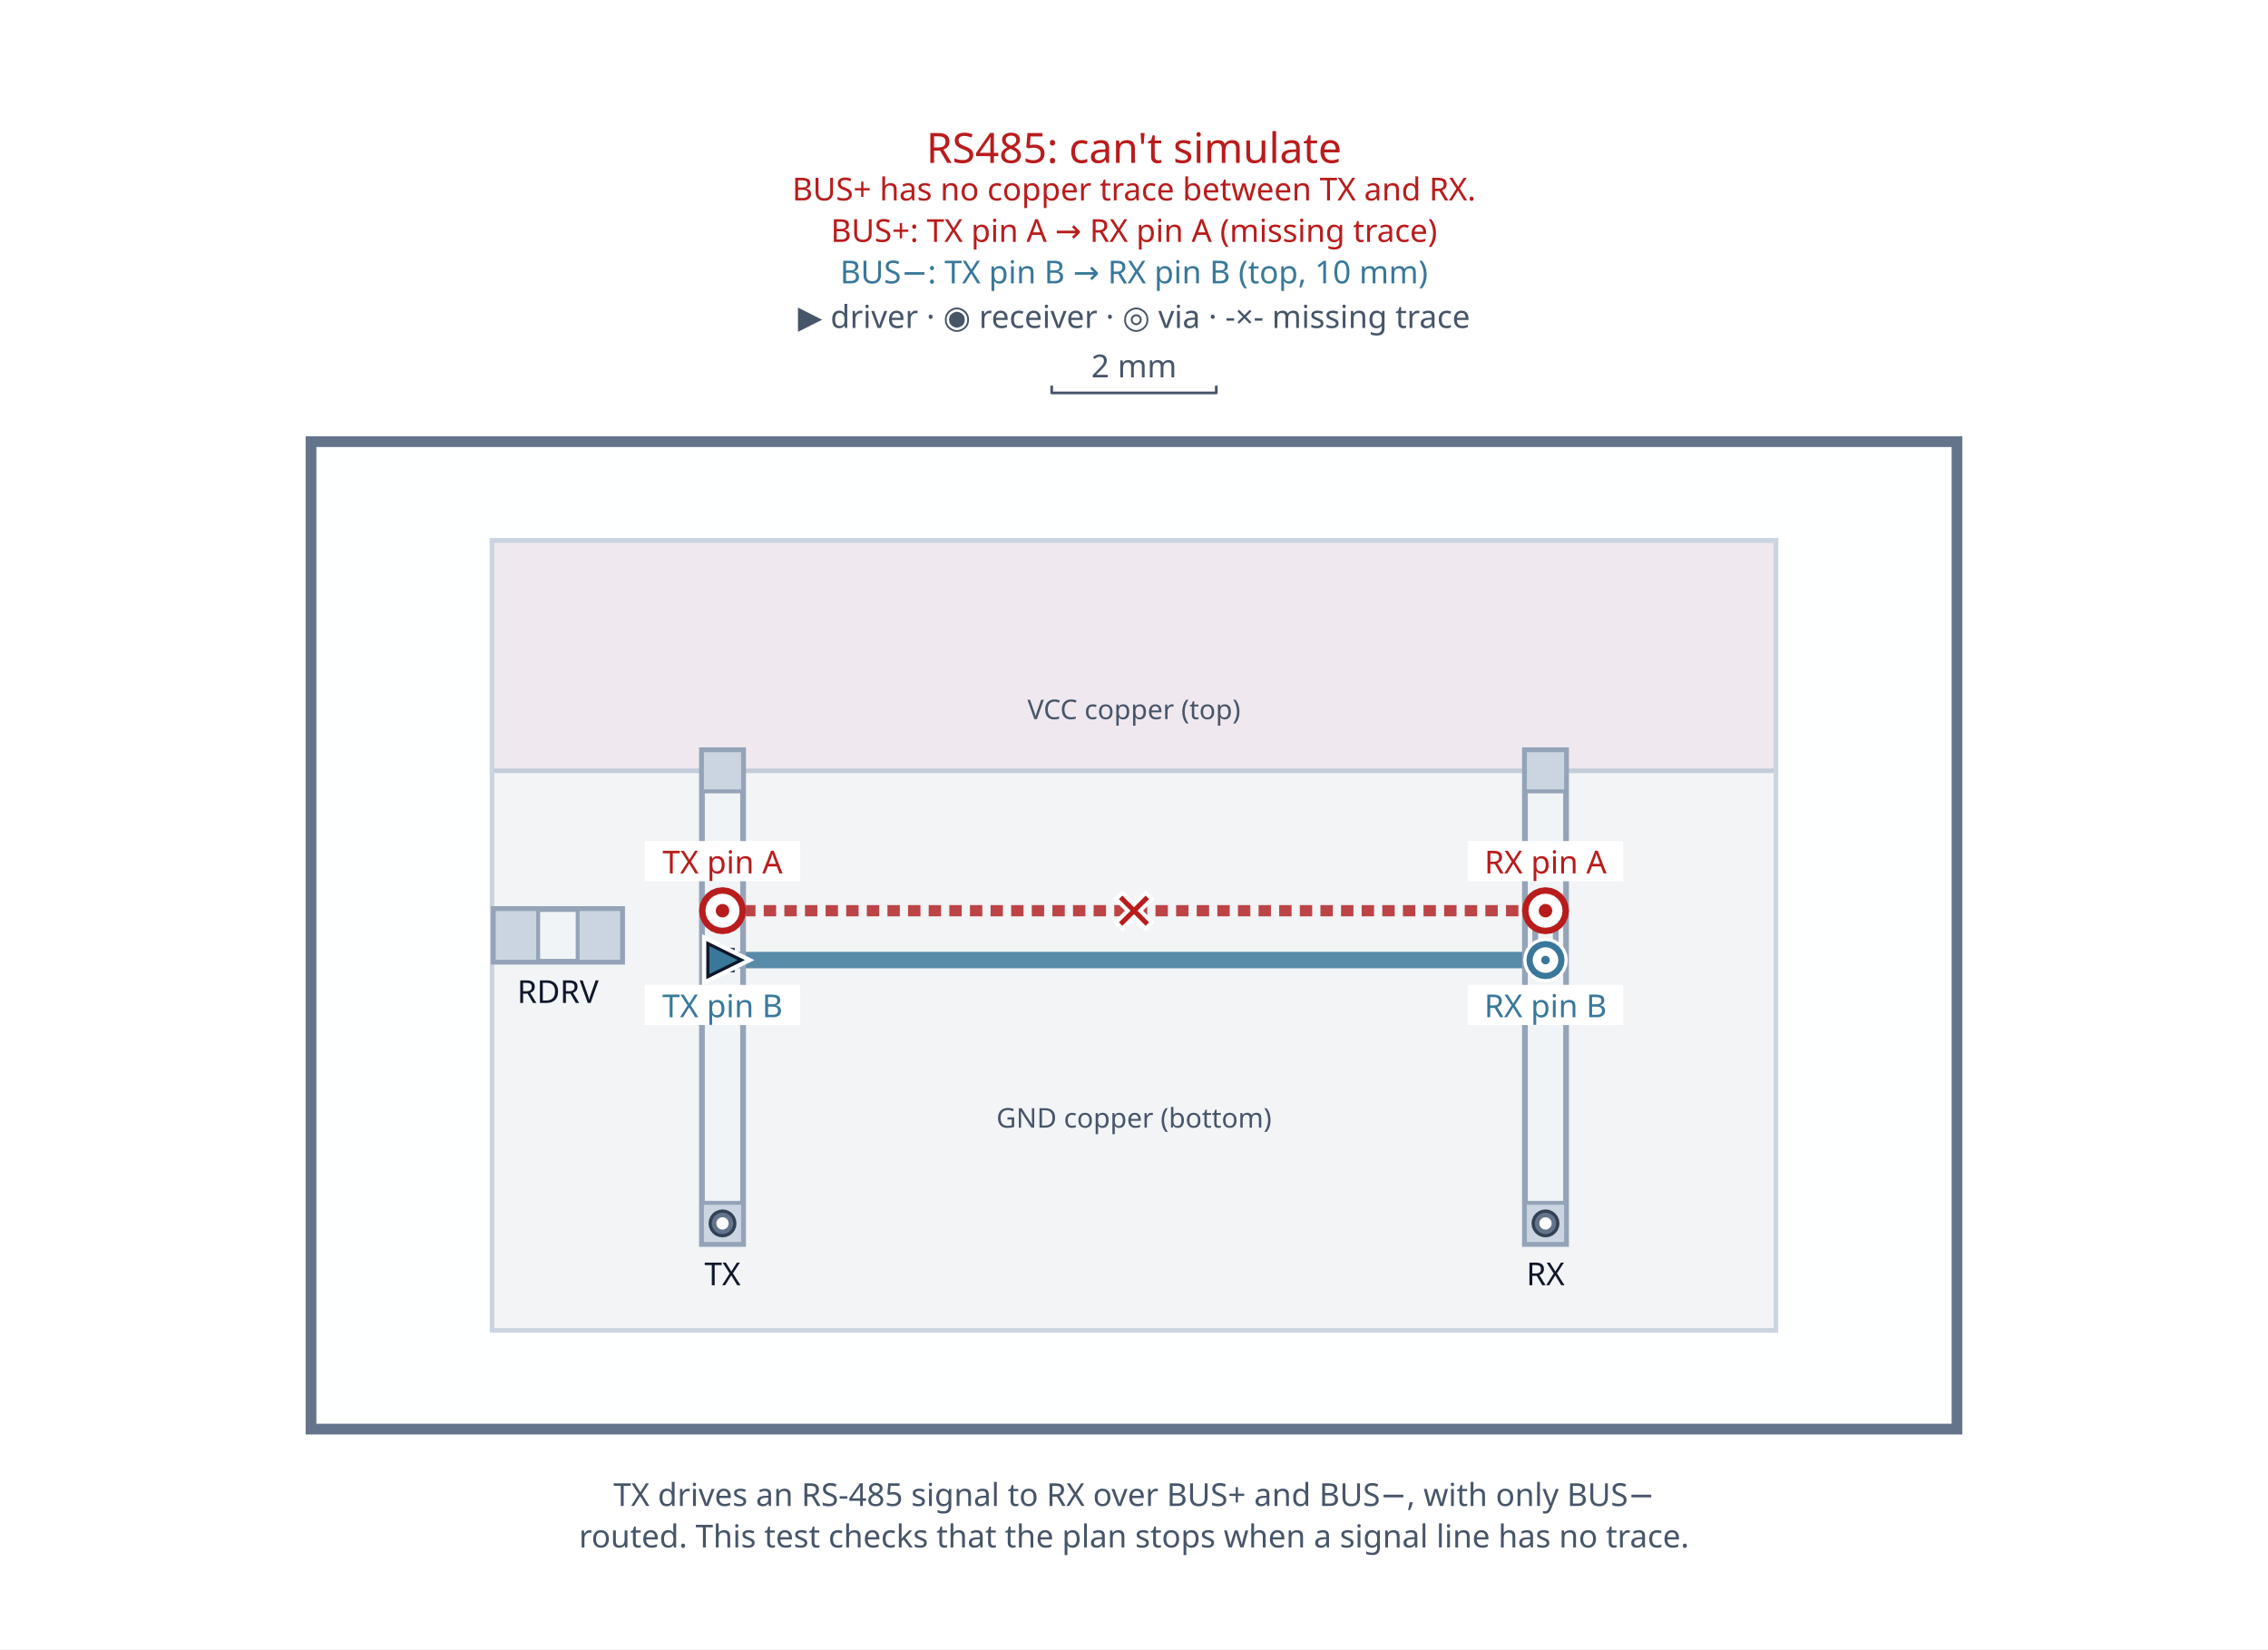
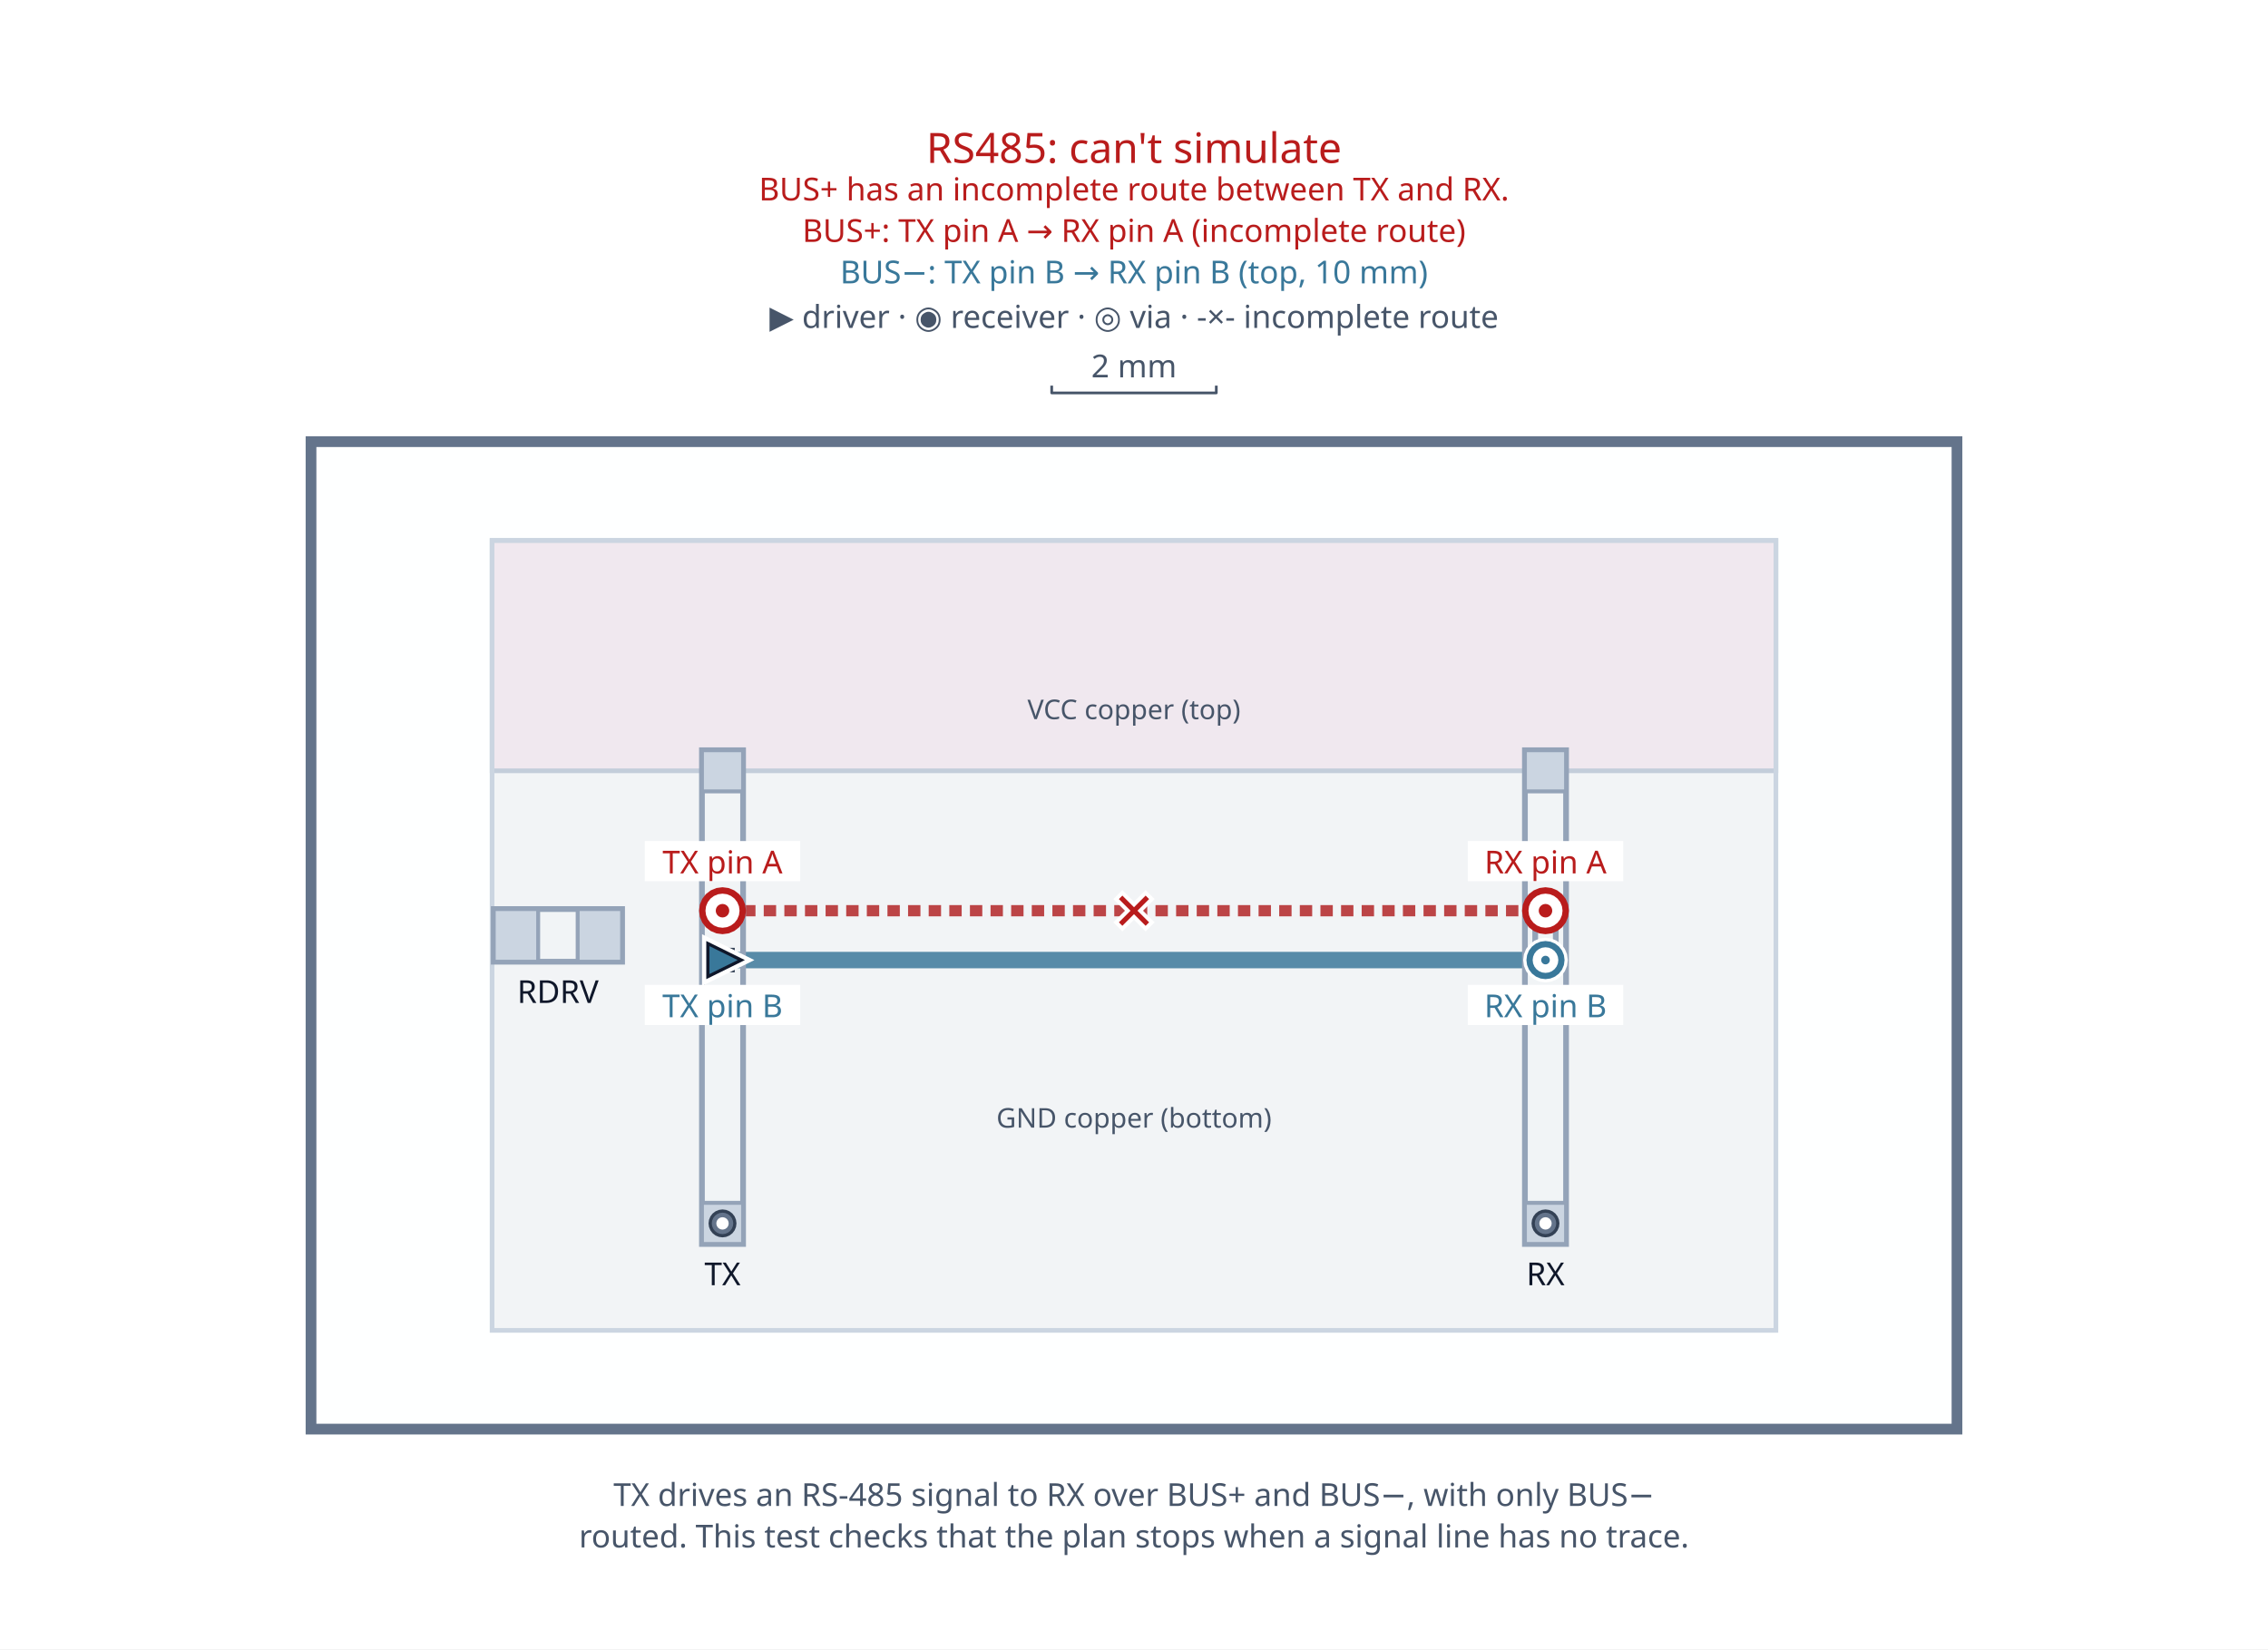
<svg xmlns="http://www.w3.org/2000/svg" width="1100" height="800" viewBox="0 0 1100 800">
  <rect width="100%" height="100%" fill="white" />
  <g>
    <polyline data-points="-1,6.680769 -1,6.592308 1,6.592308 1,6.680769" data-type="line" data-label="2 mm" points="510.085,187.061 510.085,190.592 589.915,190.592 589.915,187.061" fill="none" stroke="#475569" stroke-linejoin="round" stroke-width="1.305" />
  </g>
  <g>
    <polyline data-points="-5,-0.3 5,-0.3" data-type="line" data-label="Routed copper · source_trace_8" points="350.423,465.701 749.577,465.701" fill="none" stroke="#39789a" stroke-linejoin="round" stroke-width="7.983" />
  </g>
  <g>
    <polyline data-points="-5,0.3 5,0.3" data-type="line" data-label="BUS+ · No routed source path" points="350.423,441.752 749.577,441.752" fill="none" stroke="#b91c1c" stroke-linejoin="round" stroke-width="5.467" stroke-dasharray="6,4" />
  </g>
  <g>
-     <rect data-type="rect" data-label="channel_net: BUS: no source path from source_port_1 to source_port_7" data-x="0" data-y="9.080769" x="356.334" y="81.669" width="387.333" height="19.19" fill="transparent" stroke="none" stroke-width="0.025" />
+     <rect data-type="rect" data-label="channel_net: BUS: no source path from source_port_1 to source_port_7" data-x="0" data-y="9.080769" x="338.755" y="81.669" width="422.489" height="19.19" fill="transparent" stroke="none" stroke-width="0.025" />
  </g>
  <g>
    <rect data-type="rect" data-label="" data-x="0" data-y="1.346" x="123.212" y="40" width="853.575" height="720" fill="none" stroke="none" stroke-width="0.025" />
  </g>
  <g>
    <polygon data-type="polygon" data-label="board" data-points="-10,-6 10,-6 10,6 -10,6" points="150.846,693.218 949.154,693.218 949.154,214.234 150.846,214.234" fill="rgba(248,250,252,0.16)" stroke="#64748b" stroke-width="5.206" />
  </g>
  <g>
    <polygon data-type="polygon" data-label="VCC copper (top)" data-points="-7.8,2 7.8,2 7.8,4.8 -7.8,4.8" points="238.66,373.895 861.34,373.895 861.34,262.132 238.66,262.132" fill="rgba(219,39,119,0.06)" stroke="#cbd5e1" stroke-width="2.256" />
  </g>
  <g>
    <polygon data-type="polygon" data-label="GND copper (bottom)" data-points="-7.8,-4.8 7.8,-4.8 7.8,4.8 -7.8,4.8" points="238.66,645.32 861.34,645.32 861.34,262.132 238.66,262.132" fill="rgba(100,116,139,0.08)" stroke="#cbd5e1" stroke-width="2.256" />
  </g>
  <g>
    <polygon data-type="polygon" data-label="TX" data-points="-5.25,-3.75 -4.75,-3.75 -4.75,2.25 -5.25,2.25" points="340.444,603.409 360.402,603.409 360.402,363.916 340.444,363.916" fill="rgba(241,245,249,0.18)" stroke="#94a3b8" stroke-width="2.777" />
  </g>
  <g>
    <polygon data-type="polygon" data-label="pcb_component_1" data-points="-5.15,-3.65 -4.85,-3.65 -4.85,-3.35 -5.15,-3.35" points="344.436,599.417 356.41,599.417 356.41,587.443 344.436,587.443" fill="rgba(241,245,249,0.18)" stroke="#94a3b8" stroke-width="2.777" />
  </g>
  <g>
    <polygon data-type="polygon" data-label="RX" data-points="4.75,-3.75 5.25,-3.75 5.25,2.25 4.75,2.25" points="739.598,603.409 759.556,603.409 759.556,363.916 739.598,363.916" fill="rgba(241,245,249,0.18)" stroke="#94a3b8" stroke-width="2.777" />
  </g>
  <g>
    <polygon data-type="polygon" data-label="pcb_component_3" data-points="4.85,-3.65 5.15,-3.65 5.15,-3.35 4.85,-3.35" points="743.59,599.417 755.564,599.417 755.564,587.443 743.59,587.443" fill="rgba(241,245,249,0.18)" stroke="#94a3b8" stroke-width="2.777" />
  </g>
  <g>
    <polygon data-type="polygon" data-label="RDRV" data-points="-7.78,-0.32 -6.22,-0.32 -6.22,0.32 -7.78,0.32" points="239.458,466.499 301.726,466.499 301.726,440.953 239.458,440.953" fill="rgba(241,245,249,0.18)" stroke="#94a3b8" stroke-width="2.777" />
  </g>
  <g>
    <polygon data-type="polygon" data-label="RTERM" data-points="4.875,-0.425 5.125,-0.425 5.125,0.425 4.875,0.425" points="744.588,470.69 754.566,470.69 754.566,436.762 744.588,436.762" fill="rgba(241,245,249,0.18)" stroke="#94a3b8" stroke-width="2.777" />
  </g>
  <g>
    <polygon data-type="polygon" data-label="TX.A (source_port_1)" data-points="-5.125,0.175 -4.875,0.175 -4.875,0.425 -5.125,0.425" points="345.434,446.741 355.412,446.741 355.412,436.762 345.434,436.762" fill="#64748b" stroke="#334155" stroke-width="1.909" />
  </g>
  <g>
    <polygon data-type="polygon" data-label="TX.B (source_port_2)" data-points="-5.125,-0.425 -4.875,-0.425 -4.875,-0.175 -5.125,-0.175" points="345.434,470.69 355.412,470.69 355.412,460.711 345.434,460.711" fill="#64748b" stroke="#334155" stroke-width="1.909" />
  </g>
  <g>
    <polygon data-type="polygon" data-label="TX.GND (source_port_0)" data-points="-5.25,-3.75 -4.75,-3.75 -4.75,-3.25 -5.25,-3.25" points="340.444,603.409 360.402,603.409 360.402,583.451 340.444,583.451" fill="#cbd5e1" stroke="#94a3b8" stroke-width="1.909" />
  </g>
  <g>
    <polygon data-type="polygon" data-label="TX.VCC (source_port_3)" data-points="-5.25,1.75 -4.75,1.75 -4.75,2.25 -5.25,2.25" points="340.444,383.874 360.402,383.874 360.402,363.916 340.444,363.916" fill="#cbd5e1" stroke="#94a3b8" stroke-width="1.909" />
  </g>
  <g>
    <polygon data-type="polygon" data-label="RX.A (source_port_7)" data-points="4.875,0.175 5.125,0.175 5.125,0.425 4.875,0.425" points="744.588,446.741 754.566,446.741 754.566,436.762 744.588,436.762" fill="#64748b" stroke="#334155" stroke-width="1.909" />
  </g>
  <g>
    <polygon data-type="polygon" data-label="RX.B (source_port_8)" data-points="4.875,-0.425 5.125,-0.425 5.125,-0.175 4.875,-0.175" points="744.588,470.69 754.566,470.69 754.566,460.711 744.588,460.711" fill="#64748b" stroke="#334155" stroke-width="1.909" />
  </g>
  <g>
    <polygon data-type="polygon" data-label="RX.GND (source_port_6)" data-points="4.75,-3.75 5.25,-3.75 5.25,-3.25 4.75,-3.25" points="739.598,603.409 759.556,603.409 759.556,583.451 739.598,583.451" fill="#cbd5e1" stroke="#94a3b8" stroke-width="1.909" />
  </g>
  <g>
    <polygon data-type="polygon" data-label="RX.VCC (source_port_9)" data-points="4.75,1.75 5.25,1.75 5.25,2.25 4.75,2.25" points="739.598,383.874 759.556,383.874 759.556,363.916 739.598,363.916" fill="#cbd5e1" stroke="#94a3b8" stroke-width="1.909" />
  </g>
  <g>
    <polygon data-type="polygon" data-label="RDRV.pin1 (source_port_12)" data-points="-7.78,-0.32 -7.24,-0.32 -7.24,0.32 -7.78,0.32" points="239.458,466.499 261.013,466.499 261.013,440.953 239.458,440.953" fill="#cbd5e1" stroke="#94a3b8" stroke-width="1.909" />
  </g>
  <g>
    <polygon data-type="polygon" data-label="RDRV.pin2 (source_port_13)" data-points="-6.76,-0.32 -6.22,-0.32 -6.22,0.32 -6.76,0.32" points="280.172,466.499 301.726,466.499 301.726,440.953 280.172,440.953" fill="#cbd5e1" stroke="#94a3b8" stroke-width="1.909" />
  </g>
  <g>
    <polygon data-type="polygon" data-label="RTERM.pin1 (source_port_14)" data-points="4.875,0.175 5.125,0.175 5.125,0.425 4.875,0.425" points="744.588,446.741 754.566,446.741 754.566,436.762 744.588,436.762" fill="#cbd5e1" stroke="#94a3b8" stroke-width="1.909" />
  </g>
  <g>
    <polygon data-type="polygon" data-label="RTERM.pin2 (source_port_15)" data-points="4.875,-0.425 5.125,-0.425 5.125,-0.175 4.875,-0.175" points="744.588,470.69 754.566,470.69 754.566,460.711 744.588,460.711" fill="#cbd5e1" stroke="#94a3b8" stroke-width="1.909" />
  </g>
  <g>
    <polygon data-type="polygon" data-label="Via pcb_via_0 · top–inner1–inner2–bottom" data-points="-4.85,-3.5 -4.855111,-3.461177 -4.870096,-3.425 -4.893934,-3.393934 -4.925,-3.370096 -4.961177,-3.355111 -5,-3.35 -5.038823,-3.355111 -5.075,-3.370096 -5.106066,-3.393934 -5.129904,-3.425 -5.144889,-3.461177 -5.15,-3.5 -5.144889,-3.538823 -5.129904,-3.575 -5.106066,-3.606066 -5.075,-3.629904 -5.038823,-3.644889 -5,-3.65 -4.961177,-3.644889 -4.925,-3.629904 -4.893934,-3.606066 -4.870096,-3.575 -4.855111,-3.538823" points="356.41,593.43 356.206,591.88 355.608,590.436 354.657,589.196 353.417,588.245 351.973,587.647 350.423,587.443 348.873,587.647 347.429,588.245 346.189,589.196 345.238,590.436 344.64,591.88 344.436,593.43 344.64,594.98 345.238,596.424 346.189,597.664 347.429,598.615 348.873,599.213 350.423,599.417 351.973,599.213 353.417,598.615 354.657,597.664 355.608,596.424 356.206,594.98" fill="#64748b" stroke="#334155" stroke-width="1.562" />
  </g>
  <g>
    <polygon data-type="polygon" data-label="Via pcb_via_0 · top–inner1–inner2–bottom" data-points="-4.925,-3.5 -4.927556,-3.480589 -4.935048,-3.4625 -4.946967,-3.446967 -4.9625,-3.435048 -4.980589,-3.427556 -5,-3.425 -5.019411,-3.427556 -5.0375,-3.435048 -5.053033,-3.446967 -5.064952,-3.4625 -5.072444,-3.480589 -5.075,-3.5 -5.072444,-3.519411 -5.064952,-3.5375 -5.053033,-3.553033 -5.0375,-3.564952 -5.019411,-3.572444 -5,-3.575 -4.980589,-3.572444 -4.9625,-3.564952 -4.946967,-3.553033 -4.935048,-3.5375 -4.927556,-3.519411" points="353.417,593.43 353.315,592.655 353.016,591.933 352.54,591.313 351.92,590.837 351.198,590.538 350.423,590.436 349.648,590.538 348.926,590.837 348.306,591.313 347.83,591.933 347.531,592.655 347.429,593.43 347.531,594.205 347.83,594.927 348.306,595.547 348.926,596.023 349.648,596.322 350.423,596.424 351.198,596.322 351.92,596.023 352.54,595.547 353.016,594.927 353.315,594.205" fill="#fff" stroke="none" stroke-width="0.025" />
  </g>
  <g>
    <polygon data-type="polygon" data-label="Via pcb_via_1 · top–inner1–inner2–bottom" data-points="5.15,-3.5 5.144889,-3.461177 5.129904,-3.425 5.106066,-3.393934 5.075,-3.370096 5.038823,-3.355111 5,-3.35 4.961177,-3.355111 4.925,-3.370096 4.893934,-3.393934 4.870096,-3.425 4.855111,-3.461177 4.85,-3.5 4.855111,-3.538823 4.870096,-3.575 4.893934,-3.606066 4.925,-3.629904 4.961177,-3.644889 5,-3.65 5.038823,-3.644889 5.075,-3.629904 5.106066,-3.606066 5.129904,-3.575 5.144889,-3.538823" points="755.564,593.43 755.36,591.88 754.762,590.436 753.811,589.196 752.571,588.245 751.127,587.647 749.577,587.443 748.027,587.647 746.583,588.245 745.343,589.196 744.392,590.436 743.794,591.88 743.59,593.43 743.794,594.98 744.392,596.424 745.343,597.664 746.583,598.615 748.027,599.213 749.577,599.417 751.127,599.213 752.571,598.615 753.811,597.664 754.762,596.424 755.36,594.98" fill="#64748b" stroke="#334155" stroke-width="1.562" />
  </g>
  <g>
    <polygon data-type="polygon" data-label="Via pcb_via_1 · top–inner1–inner2–bottom" data-points="5.075,-3.5 5.072444,-3.480589 5.064952,-3.4625 5.053033,-3.446967 5.0375,-3.435048 5.019411,-3.427556 5,-3.425 4.980589,-3.427556 4.9625,-3.435048 4.946967,-3.446967 4.935048,-3.4625 4.927556,-3.480589 4.925,-3.5 4.927556,-3.519411 4.935048,-3.5375 4.946967,-3.553033 4.9625,-3.564952 4.980589,-3.572444 5,-3.575 5.019411,-3.572444 5.0375,-3.564952 5.053033,-3.553033 5.064952,-3.5375 5.072444,-3.519411" points="752.571,593.43 752.469,592.655 752.17,591.933 751.694,591.313 751.074,590.837 750.352,590.538 749.577,590.436 748.802,590.538 748.08,590.837 747.46,591.313 746.984,591.933 746.685,592.655 746.583,593.43 746.685,594.205 746.984,594.927 747.46,595.547 748.08,596.023 748.802,596.322 749.577,596.424 750.352,596.322 751.074,596.023 751.694,595.547 752.17,594.927 752.469,594.205" fill="#fff" stroke="none" stroke-width="0.025" />
  </g>
  <g>
    <polygon data-type="polygon" data-label="BUS+ · No routed source path" data-points="-0.217391,0.158696 -0.141304,0.082609 0,0.223913 0.141304,0.082609 0.217391,0.158696 0.076087,0.3 0.217391,0.441304 0.141304,0.517391 0,0.376087 -0.141304,0.517391 -0.217391,0.441304 -0.076087,0.3" points="541.323,447.392 544.36,450.429 550,444.789 555.64,450.429 558.677,447.392 553.037,441.752 558.677,436.111 555.64,433.074 550,438.714 544.36,433.074 541.323,436.111 546.963,441.752" fill="#b91c1c" stroke="#fff" stroke-width="1.909" />
  </g>
  <g>
    <polygon data-type="polygon" data-label="BUS− · Driver TX.B" data-points="-4.772,-0.3 -5.17784,-0.09936 -5.17784,-0.50064" points="359.524,465.701 343.324,457.692 343.324,473.709" fill="#fff" stroke="#fff" stroke-width="5.642" />
  </g>
  <g>
    <polygon data-type="polygon" data-label="BUS− · Driver TX.B" data-points="-4.772,-0.3 -5.17784,-0.09936 -5.17784,-0.50064" points="359.524,465.701 343.324,457.692 343.324,473.709" fill="#39789a" stroke="#0f172a" stroke-width="1.547" />
  </g>
  <g>
    <polygon data-type="polygon" data-label="BUS− · Receiver RX.B" data-points="5.27132,-0.3 5.262075,-0.229777 5.23497,-0.16434 5.191852,-0.108148 5.13566,-0.06503 5.070223,-0.037925 5,-0.02868 4.929777,-0.037925 4.86434,-0.06503 4.808148,-0.108148 4.76503,-0.16434 4.737925,-0.229777 4.72868,-0.3 4.737925,-0.370223 4.76503,-0.43566 4.808148,-0.491852 4.86434,-0.53497 4.929777,-0.562075 5,-0.57132 5.070223,-0.562075 5.13566,-0.53497 5.191852,-0.491852 5.23497,-0.43566 5.262075,-0.370223" points="760.407,465.701 760.038,462.898 758.956,460.286 757.235,458.043 754.992,456.322 752.38,455.24 749.577,454.871 746.774,455.24 744.162,456.322 741.919,458.043 740.198,460.286 739.116,462.898 738.747,465.701 739.116,468.504 740.198,471.116 741.919,473.359 744.162,475.08 746.774,476.162 749.577,476.531 752.38,476.162 754.992,475.08 757.235,473.359 758.956,471.116 760.038,468.504" fill="#fff" stroke="none" stroke-width="0.025" />
  </g>
  <g>
    <polygon data-type="polygon" data-label="BUS− · Receiver RX.B" data-points="5.1938,-0.3 5.187196,-0.249841 5.167836,-0.2031 5.137037,-0.162963 5.0969,-0.132164 5.050159,-0.112804 5,-0.1062 4.949841,-0.112804 4.9031,-0.132164 4.862963,-0.162963 4.832164,-0.2031 4.812804,-0.249841 4.8062,-0.3 4.812804,-0.350159 4.832164,-0.3969 4.862963,-0.437037 4.9031,-0.467836 4.949841,-0.487196 5,-0.4938 5.050159,-0.487196 5.0969,-0.467836 5.137037,-0.437037 5.167836,-0.3969 5.187196,-0.350159" points="757.313,465.701 757.049,463.699 756.276,461.833 755.047,460.231 753.445,459.001 751.579,458.229 749.577,457.965 747.575,458.229 745.709,459.001 744.107,460.231 742.878,461.833 742.105,463.699 741.841,465.701 742.105,467.703 742.878,469.569 744.107,471.171 745.709,472.4 747.575,473.173 749.577,473.436 751.579,473.173 753.445,472.4 755.047,471.171 756.276,469.569 757.049,467.703" fill="#fff" stroke="#39789a" stroke-width="3.003" />
  </g>
  <g>
    <polygon data-type="polygon" data-label="BUS− · Receiver RX.B" data-points="5.05244,-0.3 5.050653,-0.286428 5.045414,-0.27378 5.037081,-0.262919 5.02622,-0.254586 5.013572,-0.249347 5,-0.24756 4.986428,-0.249347 4.97378,-0.254586 4.962919,-0.262919 4.954586,-0.27378 4.949347,-0.286428 4.94756,-0.3 4.949347,-0.313572 4.954586,-0.32622 4.962919,-0.337081 4.97378,-0.345414 4.986428,-0.350653 5,-0.35244 5.013572,-0.350653 5.02622,-0.345414 5.037081,-0.337081 5.045414,-0.32622 5.050653,-0.313572" points="751.67,465.701 751.599,465.159 751.39,464.654 751.057,464.221 750.624,463.888 750.119,463.679 749.577,463.608 749.035,463.679 748.53,463.888 748.097,464.221 747.764,464.654 747.555,465.159 747.484,465.701 747.555,466.242 747.764,466.747 748.097,467.181 748.53,467.513 749.035,467.723 749.577,467.794 750.119,467.723 750.624,467.513 751.057,467.181 751.39,466.747 751.599,466.242" fill="#39789a" stroke="none" stroke-width="0.025" />
  </g>
  <g>
    <polygon data-type="polygon" data-label="Offending port · TX.A (source_port_1)" data-points="-4.75376,0.3 -4.76215,0.363732 -4.78675,0.42312 -4.825882,0.474118 -4.87688,0.51325 -4.936268,0.53785 -5,0.54624 -5.063732,0.53785 -5.12312,0.51325 -5.174118,0.474118 -5.21325,0.42312 -5.23785,0.363732 -5.24624,0.3 -5.23785,0.236268 -5.21325,0.17688 -5.174118,0.125882 -5.12312,0.08675 -5.063732,0.06215 -5,0.05376 -4.936268,0.06215 -4.87688,0.08675 -4.825882,0.125882 -4.78675,0.17688 -4.76215,0.236268" points="360.252,441.752 359.917,439.208 358.935,436.837 357.373,434.802 355.337,433.24 352.967,432.258 350.423,431.923 347.879,432.258 345.509,433.24 343.473,434.802 341.911,436.837 340.929,439.208 340.594,441.752 340.929,444.295 341.911,446.666 343.473,448.701 345.509,450.263 347.879,451.245 350.423,451.58 352.967,451.245 355.337,450.263 357.373,448.701 358.935,446.666 359.917,444.295" fill="#fff" stroke="#b91c1c" stroke-width="3.094" />
  </g>
  <g>
    <polygon data-type="polygon" data-label="Offending port · TX.A (source_port_1)" data-points="-4.91792,0.3 -4.920717,0.321244 -4.928917,0.34104 -4.941961,0.358039 -4.95896,0.371083 -4.978756,0.379283 -5,0.38208 -5.021244,0.379283 -5.04104,0.371083 -5.058039,0.358039 -5.071083,0.34104 -5.079283,0.321244 -5.08208,0.3 -5.079283,0.278756 -5.071083,0.25896 -5.058039,0.241961 -5.04104,0.228917 -5.021244,0.220717 -5,0.21792 -4.978756,0.220717 -4.95896,0.228917 -4.941961,0.241961 -4.928917,0.25896 -4.920717,0.278756" points="353.699,441.752 353.588,440.904 353.26,440.113 352.74,439.435 352.061,438.914 351.271,438.587 350.423,438.475 349.575,438.587 348.785,438.914 348.106,439.435 347.586,440.113 347.258,440.904 347.147,441.752 347.258,442.599 347.586,443.39 348.106,444.068 348.785,444.589 349.575,444.916 350.423,445.028 351.271,444.916 352.061,444.589 352.74,444.068 353.26,443.39 353.588,442.599" fill="#b91c1c" stroke="none" stroke-width="0.025" />
  </g>
  <g>
    <polygon data-type="polygon" data-label="Offending port · RX.A (source_port_7)" data-points="5.24624,0.3 5.23785,0.363732 5.21325,0.42312 5.174118,0.474118 5.12312,0.51325 5.063732,0.53785 5,0.54624 4.936268,0.53785 4.87688,0.51325 4.825882,0.474118 4.78675,0.42312 4.76215,0.363732 4.75376,0.3 4.76215,0.236268 4.78675,0.17688 4.825882,0.125882 4.87688,0.08675 4.936268,0.06215 5,0.05376 5.063732,0.06215 5.12312,0.08675 5.174118,0.125882 5.21325,0.17688 5.23785,0.236268" points="759.406,441.752 759.071,439.208 758.089,436.837 756.527,434.802 754.491,433.24 752.121,432.258 749.577,431.923 747.033,432.258 744.663,433.24 742.627,434.802 741.065,436.837 740.083,439.208 739.748,441.752 740.083,444.295 741.065,446.666 742.627,448.701 744.663,450.263 747.033,451.245 749.577,451.58 752.121,451.245 754.491,450.263 756.527,448.701 758.089,446.666 759.071,444.295" fill="#fff" stroke="#b91c1c" stroke-width="3.094" />
  </g>
  <g>
    <polygon data-type="polygon" data-label="Offending port · RX.A (source_port_7)" data-points="5.08208,0.3 5.079283,0.321244 5.071083,0.34104 5.058039,0.358039 5.04104,0.371083 5.021244,0.379283 5,0.38208 4.978756,0.379283 4.95896,0.371083 4.941961,0.358039 4.928917,0.34104 4.920717,0.321244 4.91792,0.3 4.920717,0.278756 4.928917,0.25896 4.941961,0.241961 4.95896,0.228917 4.978756,0.220717 5,0.21792 5.021244,0.220717 5.04104,0.228917 5.058039,0.241961 5.071083,0.25896 5.079283,0.278756" points="752.853,441.752 752.742,440.904 752.414,440.113 751.894,439.435 751.215,438.914 750.425,438.587 749.577,438.475 748.729,438.587 747.939,438.914 747.26,439.435 746.74,440.113 746.412,440.904 746.301,441.752 746.412,442.599 746.74,443.39 747.26,444.068 747.939,444.589 748.729,444.916 749.577,445.028 750.425,444.916 751.215,444.589 751.894,444.068 752.414,443.39 752.742,442.599" fill="#b91c1c" stroke="none" stroke-width="0.025" />
  </g>
  <g>
    <polygon data-type="polygon" data-label="" data-points="-5.944231,0.658077 -4.055769,0.658077 -4.055769,1.146538 -5.944231,1.146538" points="312.734,427.459 388.112,427.459 388.112,407.962 312.734,407.962" fill="#fff" stroke="none" stroke-width="0.025" />
  </g>
  <g>
    <polygon data-type="polygon" data-label="" data-points="4.055769,0.658077 5.944231,0.658077 5.944231,1.146538 4.055769,1.146538" points="711.888,427.459 787.266,427.459 787.266,407.962 711.888,407.962" fill="#fff" stroke="none" stroke-width="0.025" />
  </g>
  <g>
    <polygon data-type="polygon" data-label="" data-points="-5.944231,-1.089538 -4.055769,-1.089538 -4.055769,-0.601077 -5.944231,-0.601077" points="312.734,497.215 388.112,497.215 388.112,477.718 312.734,477.718" fill="#fff" stroke="none" stroke-width="0.025" />
  </g>
  <g>
    <polygon data-type="polygon" data-label="" data-points="4.055769,-1.089538 5.944231,-1.089538 5.944231,-0.601077 4.055769,-0.601077" points="711.888,497.215 787.266,497.215 787.266,477.718 711.888,477.718" fill="#fff" stroke="none" stroke-width="0.025" />
  </g>
  <text data-type="text" data-label="TX pin A" data-x="-5" data-y="0.902308" x="350.423" y="417.71" fill="#b91c1c" font-size="15.352" font-family="sans-serif" text-anchor="middle" dominant-baseline="central">TX pin A</text>
  <text data-type="text" data-label="RX pin A" data-x="5" data-y="0.902308" x="749.577" y="417.71" fill="#b91c1c" font-size="15.352" font-family="sans-serif" text-anchor="middle" dominant-baseline="central">RX pin A</text>
  <text data-type="text" data-label="TX pin B" data-x="-5" data-y="-0.845308" x="350.423" y="487.467" fill="#39789a" font-size="15.352" font-family="sans-serif" text-anchor="middle" dominant-baseline="central">TX pin B</text>
  <text data-type="text" data-label="RX pin B" data-x="5" data-y="-0.845308" x="749.577" y="487.467" fill="#39789a" font-size="15.352" font-family="sans-serif" text-anchor="middle" dominant-baseline="central">RX pin B</text>
  <text data-type="text" data-label="TX" data-x="-5" data-y="-4.10209" x="350.423" y="617.463" fill="#0f172a" font-size="15.352" font-family="sans-serif" text-anchor="middle" dominant-baseline="central">TX</text>
  <text data-type="text" data-label="RX" data-x="5" data-y="-4.10209" x="749.577" y="617.463" fill="#0f172a" font-size="15.352" font-family="sans-serif" text-anchor="middle" dominant-baseline="central">RX</text>
  <text data-type="text" data-label="RDRV" data-x="-7" data-y="-0.67209" x="270.592" y="480.553" fill="#0f172a" font-size="15.352" font-family="sans-serif" text-anchor="middle" dominant-baseline="central">RDRV</text>
  <text data-type="text" data-label="VCC copper (top)" data-x="0" data-y="2.756" x="550" y="343.719" fill="#475569" font-size="13.203" font-family="sans-serif" text-anchor="middle" dominant-baseline="central">VCC copper (top)</text>
  <text data-type="text" data-label="GND copper (bottom)" data-x="0" data-y="-2.208" x="550" y="541.859" fill="#475569" font-size="13.203" font-family="sans-serif" text-anchor="middle" dominant-baseline="central">GND copper (bottom)</text>
  <text data-type="text" data-label="2 mm" data-x="0" data-y="6.930769" x="550" y="177.082" fill="#475569" font-size="15.352" font-family="sans-serif" text-anchor="middle" dominant-baseline="central">2 mm</text>
-   <text data-type="text" data-label="▶ driver · ◉ receiver · ◎ via · -×- missing trace" data-x="0" data-y="7.569231" x="550" y="151.597" fill="#475569" font-size="15.352" font-family="sans-serif" text-anchor="middle" dominant-baseline="central">▶ driver · ◉ receiver · ◎ via · -×- missing trace</text>
+   <text data-type="text" data-label="▶ driver · ◉ receiver · ◎ via · -×- incomplete route" data-x="0" data-y="7.569231" x="550" y="151.597" fill="#475569" font-size="15.352" font-family="sans-serif" text-anchor="middle" dominant-baseline="central">▶ driver · ◉ receiver · ◎ via · -×- incomplete route</text>
  <text data-type="text" data-label="BUS−: TX pin B → RX pin B (top, 10 mm)" data-x="0" data-y="8.073077" x="550" y="131.486" fill="#39789a" font-size="15.352" font-family="sans-serif" text-anchor="middle" dominant-baseline="central">BUS−: TX pin B → RX pin B (top, 10 mm)</text>
-   <text data-type="text" data-label="BUS+: TX pin A → RX pin A (missing trace)" data-x="0" data-y="8.576923" x="550" y="111.375" fill="#b91c1c" font-size="15.352" font-family="sans-serif" text-anchor="middle" dominant-baseline="central">BUS+: TX pin A → RX pin A (missing trace)</text>
-   <text data-type="text" data-label="BUS+ has no copper trace between TX and RX." data-x="0" data-y="9.080769" x="550" y="91.264" fill="#b91c1c" font-size="15.352" font-family="sans-serif" text-anchor="middle" dominant-baseline="central">BUS+ has no copper trace between TX and RX.</text>
+   <text data-type="text" data-label="BUS+: TX pin A → RX pin A (incomplete route)" data-x="0" data-y="8.576923" x="550" y="111.375" fill="#b91c1c" font-size="15.352" font-family="sans-serif" text-anchor="middle" dominant-baseline="central">BUS+: TX pin A → RX pin A (incomplete route)</text>
+   <text data-type="text" data-label="BUS+ has an incomplete route between TX and RX." data-x="0" data-y="9.080769" x="550" y="91.264" fill="#b91c1c" font-size="15.352" font-family="sans-serif" text-anchor="middle" dominant-baseline="central">BUS+ has an incomplete route between TX and RX.</text>
  <text data-type="text" data-label="RS485: can't simulate" data-x="0" data-y="9.584615" x="550" y="71.152" fill="#b91c1c" font-size="20.265" font-family="sans-serif" text-anchor="middle" dominant-baseline="central">RS485: can't simulate</text>
  <text data-type="text" data-label="TX drives an RS-485 signal to RX over BUS+ and BUS−, with only BUS−" data-x="0" data-y="-6.784615" x="550" y="724.537" fill="#475569" font-size="15.352" font-family="sans-serif" text-anchor="middle" dominant-baseline="central">TX drives an RS-485 signal to RX over BUS+ and BUS−, with only BUS−</text>
  <text data-type="text" data-label="routed. This test checks that the plan stops when a signal line has no trace." data-x="0" data-y="-7.288462" x="550" y="744.648" fill="#475569" font-size="15.352" font-family="sans-serif" text-anchor="middle" dominant-baseline="central">routed. This test checks that the plan stops when a signal line has no trace.</text>
  <g id="crosshair" style="display: none">
    <line id="crosshair-h" y1="0" y2="800" stroke="#666" stroke-width="0.5" />
    <line id="crosshair-v" x1="0" x2="1100" stroke="#666" stroke-width="0.5" />
    <text id="coordinates" font-family="monospace" font-size="12" fill="#666" />
  </g>
</svg>
